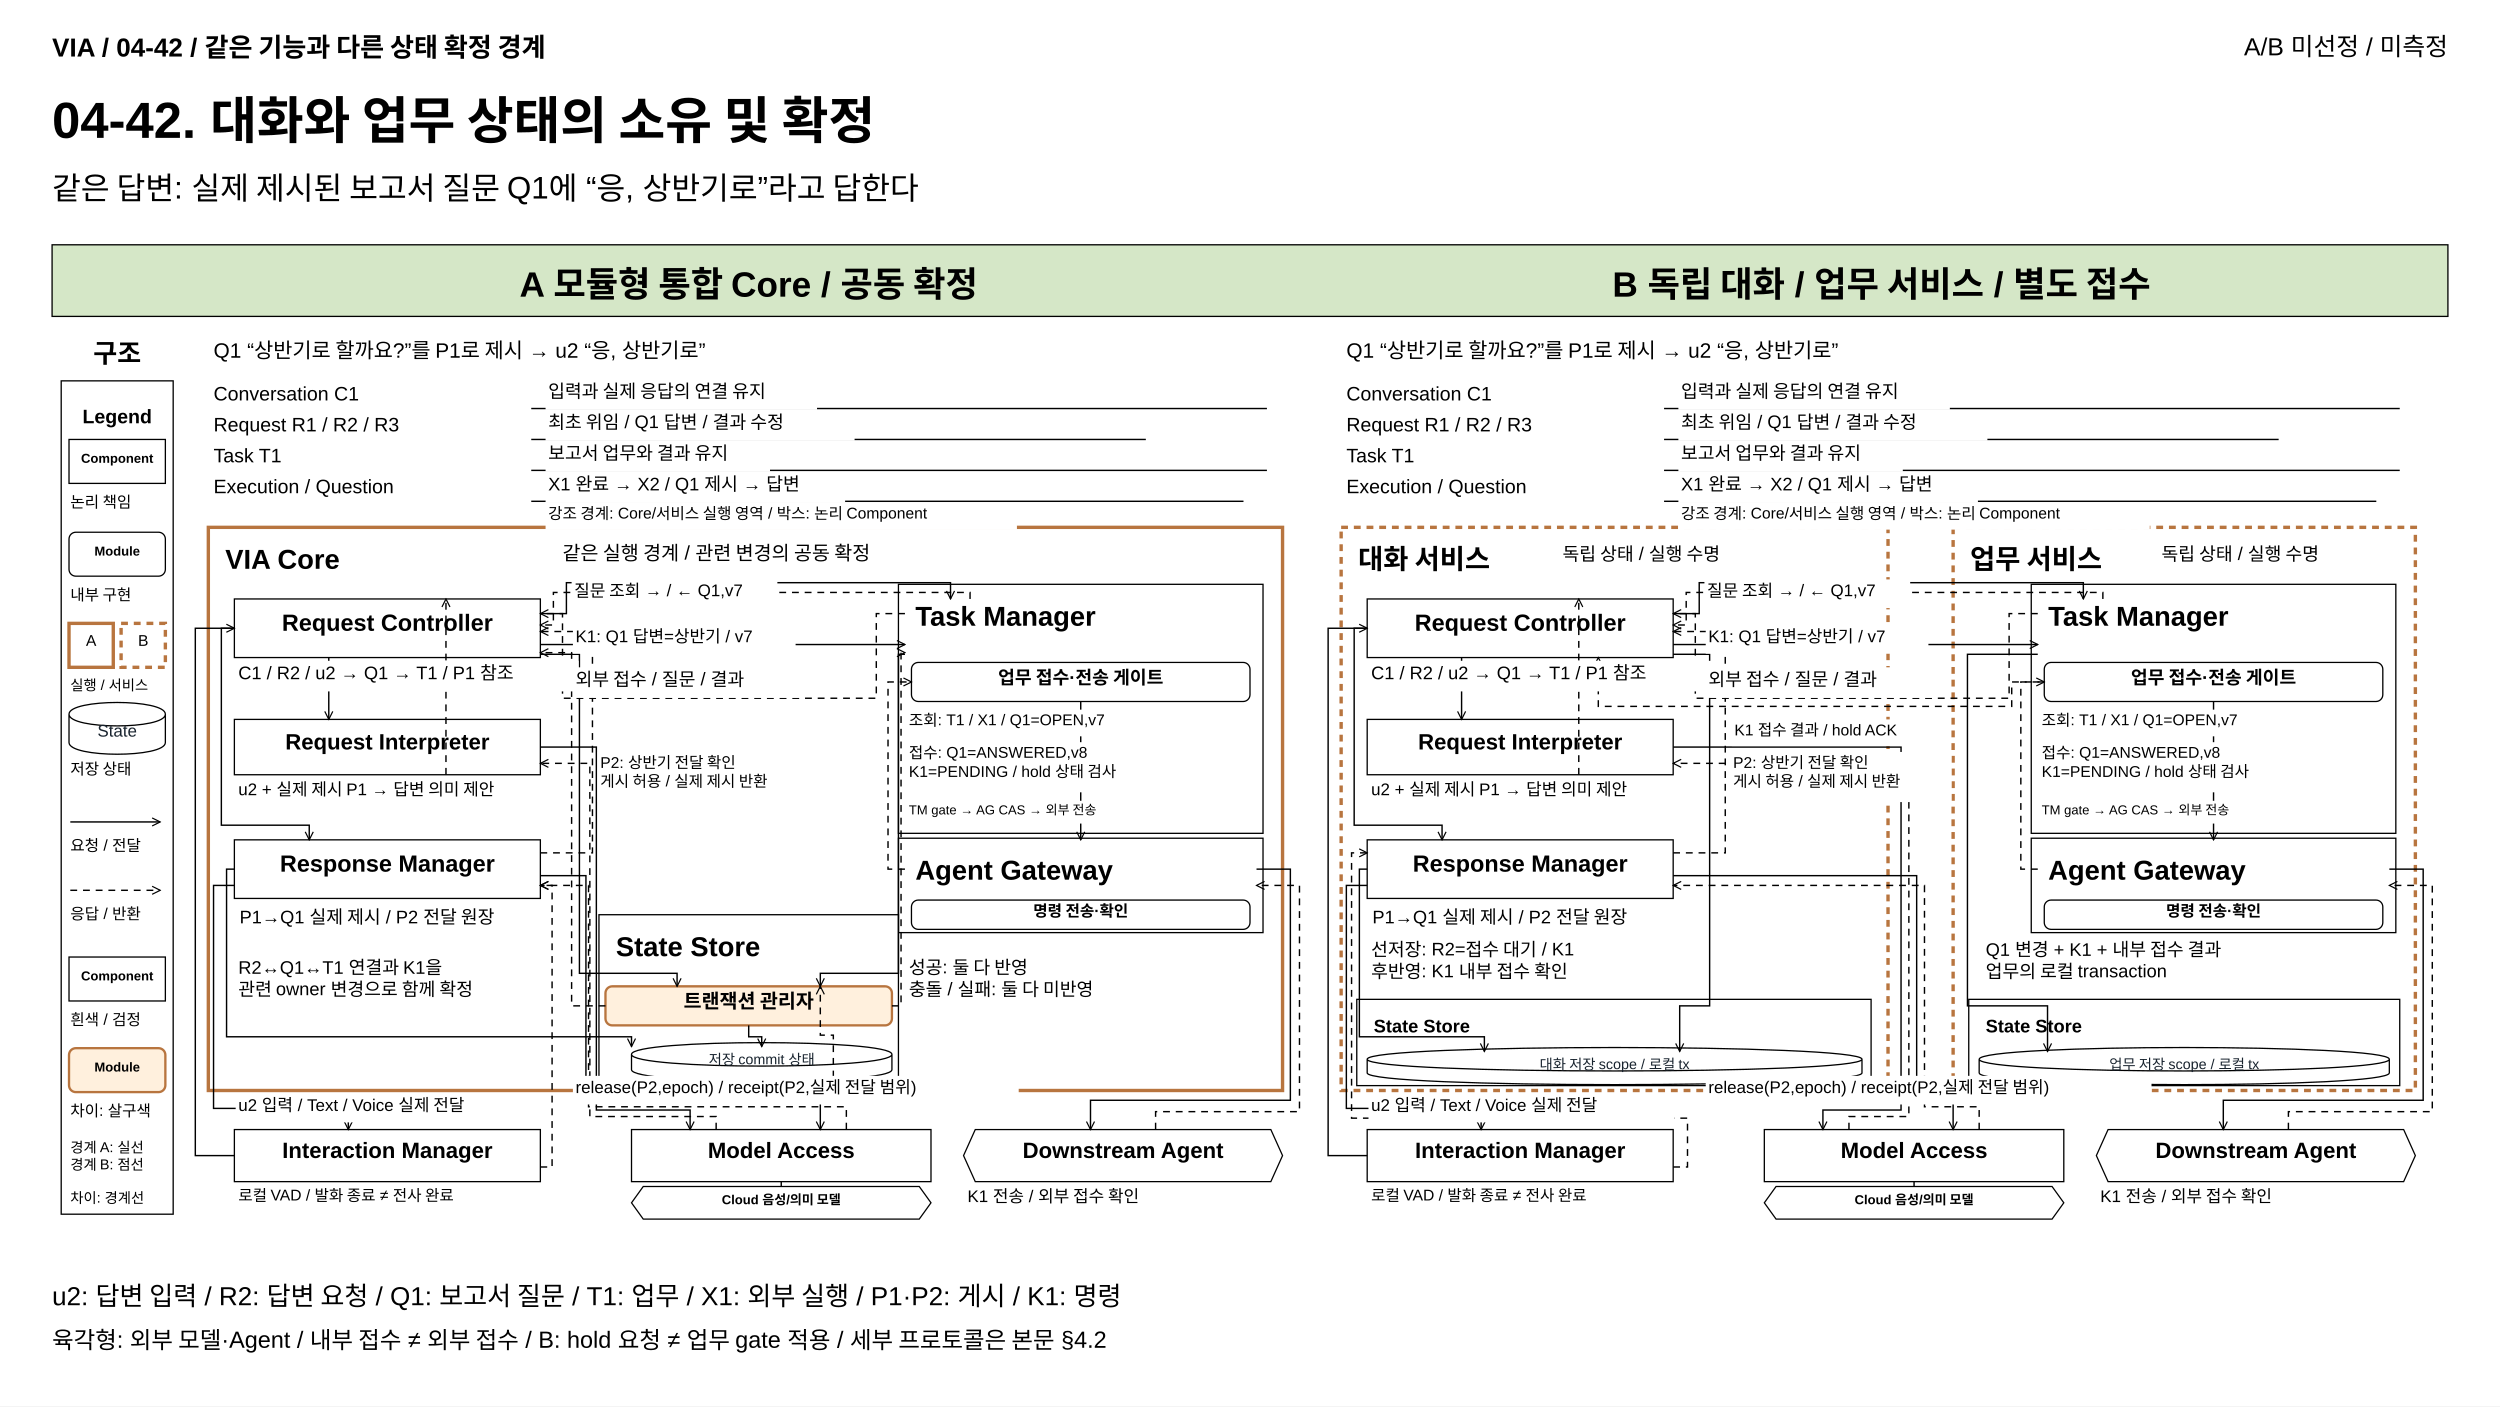
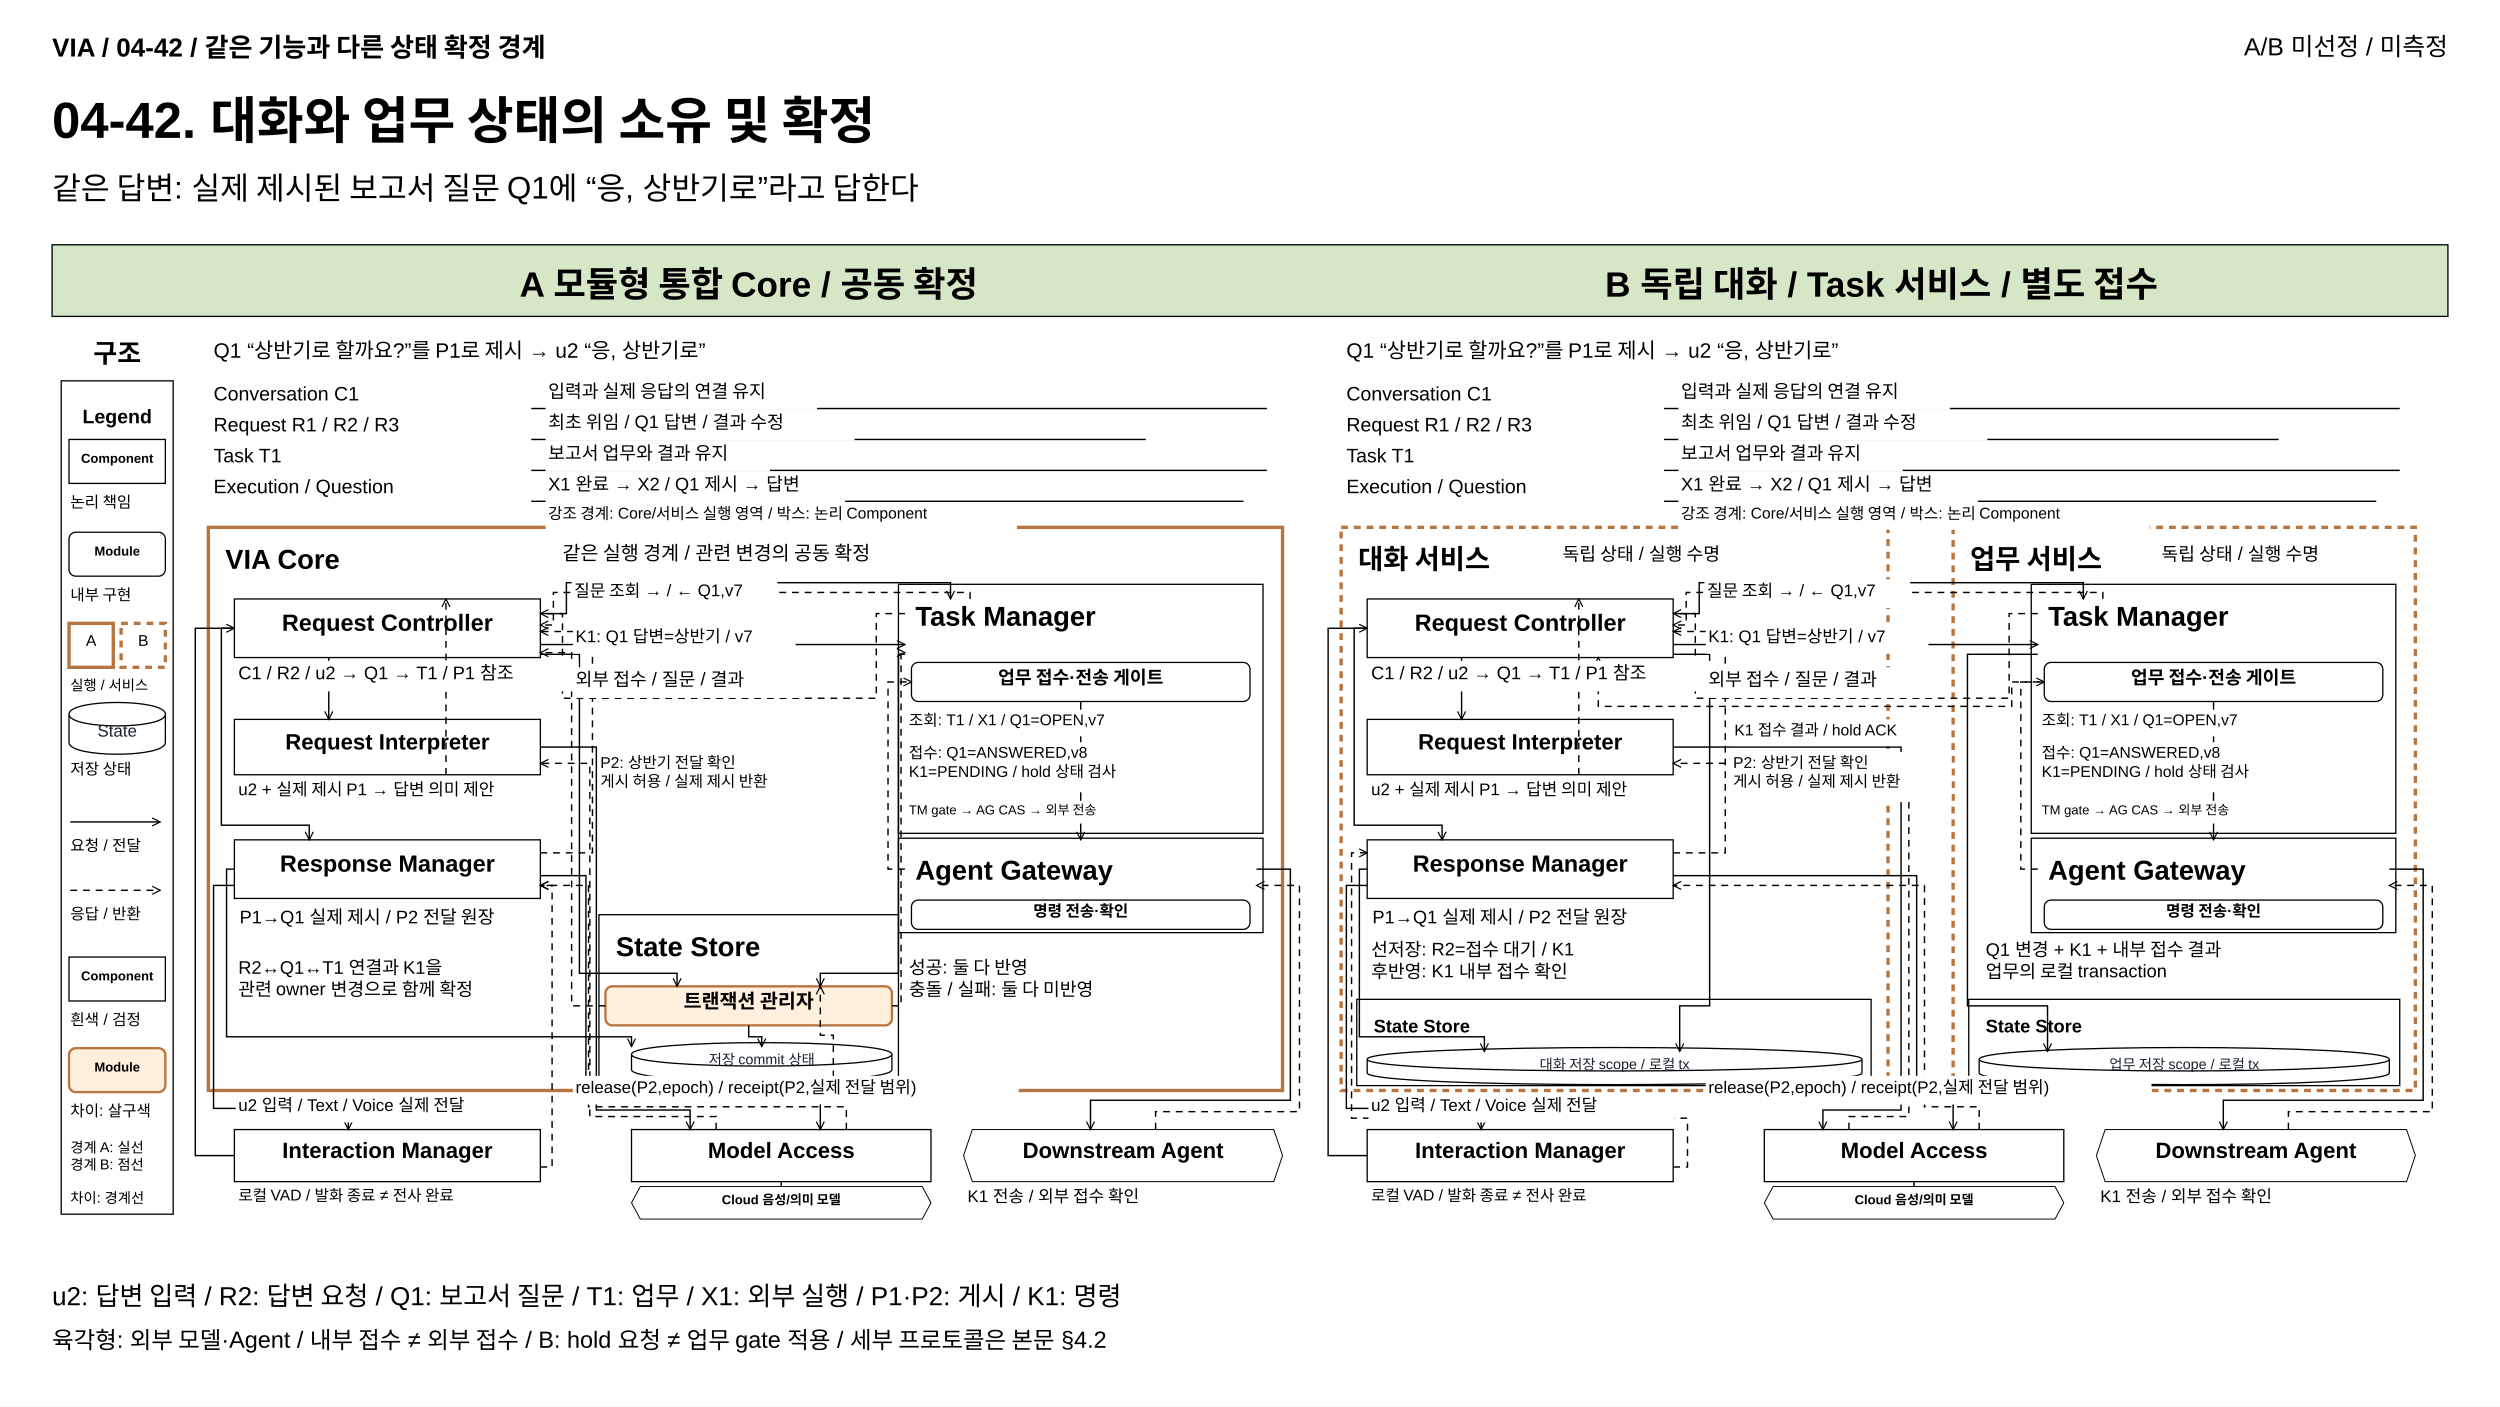
<svg xmlns="http://www.w3.org/2000/svg" width="2560" height="1440" viewBox="0 0 2560 1440" role="img" aria-labelledby="title">
  <defs>
    <marker id="a18232E" viewBox="0 0 10 10" refX="9" refY="5" markerWidth="8" markerHeight="8" orient="auto">
      <path d="M1 1L9 5L1 9" fill="none" stroke="#18232E" stroke-width="1.6" />
    </marker>
    <marker id="a2858A5" viewBox="0 0 10 10" refX="9" refY="5" markerWidth="8" markerHeight="8" orient="auto">
      <path d="M1 1L9 5L1 9" fill="none" stroke="#2858A5" stroke-width="1.6" />
    </marker>
    <marker id="aB63732" viewBox="0 0 10 10" refX="9" refY="5" markerWidth="8" markerHeight="8" orient="auto">
      <path d="M1 1L9 5L1 9" fill="none" stroke="#B63732" stroke-width="1.6" />
    </marker>
    <marker id="a087E8B" viewBox="0 0 10 10" refX="9" refY="5" markerWidth="8" markerHeight="8" orient="auto">
      <path d="M1 1L9 5L1 9" fill="none" stroke="#087E8B" stroke-width="1.6" />
    </marker>
    <marker id="a5F6B77" viewBox="0 0 10 10" refX="9" refY="5" markerWidth="8" markerHeight="8" orient="auto">
      <path d="M1 1L9 5L1 9" fill="none" stroke="#5F6B77" stroke-width="1.6" />
    </marker>
    <marker id="a7155A4" viewBox="0 0 10 10" refX="9" refY="5" markerWidth="8" markerHeight="8" orient="auto">
      <path d="M1 1L9 5L1 9" fill="none" stroke="#7155A4" stroke-width="1.6" />
    </marker>
    <marker id="a000000" viewBox="0 0 10 10" refX="9" refY="5" markerWidth="7" markerHeight="7" orient="auto">
      <path d="M1 1L9 5L1 9" fill="none" stroke="#000000" stroke-width="1.2" />
+     </marker>
+     <marker id="aB8753F" viewBox="0 0 10 10" refX="9" refY="5" markerWidth="7" markerHeight="7" orient="auto">
+       <path d="M1 1L9 5L1 9" fill="none" stroke="#B8753F" stroke-width="1.2" />
    </marker>
  </defs>
  <g font-family="Apple SD Gothic Neo, Arial, sans-serif">
    <rect id="n1" fill="white" stroke="none" stroke-width="1.7" x="0.0" y="0.0" width="2560.0" height="1440.0" />
    <text id="n2-0" data-width="2000.0" x="53.333" y="57.867" text-anchor="start" font-size="26.667" font-weight="700" fill="#000000">VIA / 04-42 / 같은 기능과 다른 상태 확정 경계</text>
    <text id="n3-0" data-width="400.0" x="2506.667" y="56.64" text-anchor="end" font-size="25.333" font-weight="400" fill="#000000">A/B 미선정 / 미측정</text>
    <text id="n4-0" data-width="2453.333333" x="53.333" y="141.173" text-anchor="start" font-size="52.0" font-weight="700" fill="#000000">04-42. 대화와 업무 상태의 소유 및 확정</text>
    <text id="n5-0" data-width="2453.333333" x="53.333" y="204.107" text-anchor="start" font-size="32.0" font-weight="400" fill="#000000">같은 답변: 실제 제시된 보고서 질문 Q1에 “응, 상반기로”라고 답한다</text>
    <rect id="n6" fill="#D5E7C7" stroke="#000000" stroke-width="1.333" x="53.333" y="250.667" width="2453.333" height="73.333" />
    <text id="n7-0" data-width="1117.333333" x="766.667" y="303.787" text-anchor="middle" font-size="36.0" font-weight="700" fill="#000000">A 모듈형 통합 Core / 공동 확정</text>
-     <text id="n8-0" data-width="1117.333333" x="1926.667" y="303.787" text-anchor="middle" font-size="36.0" font-weight="700" fill="#000000">B 독립 대화 / 업무 서비스 / 별도 접수</text>
+     <text id="n8-0" data-width="1117.333333" x="1926.667" y="303.787" text-anchor="middle" font-size="36.0" font-weight="700" fill="#000000">B 독립 대화 / Task 서비스 / 별도 접수</text>
    <text id="n9-0" data-width="130.666667" x="120.0" y="371.2" text-anchor="middle" font-size="26.667" font-weight="700" fill="#000000">구조</text>
    <rect id="n10" fill="white" stroke="#000000" stroke-width="1.333" x="62.667" y="390.0" width="114.667" height="853.333" />
    <text id="n11-0" data-width="109.333333" x="120.0" y="433.4" text-anchor="middle" font-size="20.0" font-weight="700" fill="#000000">Legend</text>
    <rect id="n12" fill="white" stroke="#000000" stroke-width="1.333" x="70.667" y="450.0" width="98.667" height="45.0" />
    <text id="n13-0" data-width="74.666667" x="120.0" y="473.933" text-anchor="middle" font-size="13.333" font-weight="700" fill="#000000">Component</text>
    <text id="n14-0" data-width="101.333333" x="72.0" y="519.72" text-anchor="start" font-size="16.0" font-weight="400" fill="#000000">논리 책임</text>
    <rect id="n15" fill="white" stroke="#000000" stroke-width="1.333" x="70.667" y="545.0" width="98.667" height="45.0" rx="7" />
    <text id="n16-0" data-width="74.666667" x="120.0" y="568.933" text-anchor="middle" font-size="13.333" font-weight="700" fill="#000000">Module</text>
    <text id="n17-0" data-width="101.333333" x="72.0" y="614.72" text-anchor="start" font-size="16.0" font-weight="400" fill="#000000">내부 구현</text>
    <path id="n18" fill="white" stroke="#000000" stroke-width="1.333" d="M70.667 731.333C70.667 715.333 169.333 715.333 169.333 731.333V760.333C169.333 776.333 70.667 776.333 70.667 760.333Z M70.667 731.333C70.667 747.333 169.333 747.333 169.333 731.333" />
    <text id="n19-0" data-width="74.666667" x="120.0" y="754.28" text-anchor="middle" font-size="17.333" font-weight="400" fill="#18232E">State</text>
    <text id="n20-0" data-width="101.333333" x="72.0" y="793.053" text-anchor="start" font-size="16.0" font-weight="400" fill="#000000">저장 상태</text>
    <rect id="n21" fill="white" stroke="#000000" stroke-width="1.333" x="70.667" y="980.0" width="98.667" height="45.0" />
    <text id="n22-0" data-width="74.666667" x="120.0" y="1003.933" text-anchor="middle" font-size="13.333" font-weight="700" fill="#000000">Component</text>
    <text id="n23-0" data-width="101.333333" x="72.0" y="1049.72" text-anchor="start" font-size="16.0" font-weight="400" fill="#000000">흰색 / 검정</text>
    <rect id="n24" fill="#FFF0DD" stroke="#B8753F" stroke-width="2.4" x="70.667" y="1073.333" width="98.667" height="45.0" rx="7" />
    <text id="n25-0" data-width="74.666667" x="120.0" y="1097.267" text-anchor="middle" font-size="13.333" font-weight="700" fill="#000000">Module</text>
    <text id="n26-0" data-width="101.333333" x="72.0" y="1143.053" text-anchor="start" font-size="16.0" font-weight="400" fill="#000000">차이: 살구색</text>
    <rect id="n27" fill="white" stroke="#B8753F" stroke-width="3.467" x="70.667" y="638.333" width="45.333" height="45.0" />
    <text id="n28-0" data-width="40.0" x="93.333" y="661.387" text-anchor="middle" font-size="16.0" font-weight="400" fill="#000000">A</text>
    <rect id="n29" fill="white" stroke="#B8753F" stroke-width="3.467" x="124.0" y="638.333" width="45.333" height="45.0" stroke-dasharray="7 6" />
    <text id="n30-0" data-width="40.0" x="146.667" y="661.387" text-anchor="middle" font-size="16.0" font-weight="400" fill="#000000">B</text>
    <text id="n31-0" data-width="101.333333" x="72.0" y="706.827" text-anchor="start" font-size="14.667" font-weight="400" fill="#000000">실행 / 서비스</text>
    <polyline id="n32" points="72.0,841.667 164.0,841.667" fill="none" stroke="#000000" stroke-width="1.467" marker-end="url(#a000000)" />
    <text id="n33-0" data-width="101.333333" x="72.0" y="871.387" text-anchor="start" font-size="16.0" font-weight="400" fill="#000000">요청 / 전달</text>
    <polyline id="n34" points="72.0,911.667 164.0,911.667" fill="none" stroke="#000000" stroke-width="1.467" stroke-dasharray="7 6" marker-end="url(#a000000)" />
    <text id="n35-0" data-width="101.333333" x="72.0" y="941.387" text-anchor="start" font-size="16.0" font-weight="400" fill="#000000">응답 / 반환</text>
    <text id="n36-0" data-width="101.333333" x="72.0" y="1180.16" text-anchor="start" font-size="14.667" font-weight="400" fill="#000000">경계 A: 실선</text>
    <text id="n36-1" data-width="101.333333" x="72.0" y="1197.76" text-anchor="start" font-size="14.667" font-weight="400" fill="#000000">경계 B: 점선</text>
    <text id="n37-0" data-width="101.333333" x="72.0" y="1231.827" text-anchor="start" font-size="14.667" font-weight="400" fill="#000000">차이: 경계선</text>
    <polyline id="n42" points="544.0,418.333 1297.333,418.333" fill="none" stroke="#000000" stroke-width="1.467" />
    <polyline id="n47" points="544.0,450.0 1173.333,450.0" fill="none" stroke="#000000" stroke-width="1.467" />
    <polyline id="n52" points="544.0,481.667 1297.333,481.667" fill="none" stroke="#000000" stroke-width="1.467" />
    <polyline id="n57" points="544.0,513.333 1273.333,513.333" fill="none" stroke="#000000" stroke-width="1.467" />
    <rect id="n62" fill="white" stroke="#B8753F" stroke-width="3.467" x="213.333" y="540.0" width="1100.0" height="576.667" />
    <text id="n63-0" data-width="1065.333333" x="230.667" y="582.427" text-anchor="start" font-size="28.0" font-weight="700" fill="#000000">VIA Core</text>
    <rect id="n66" fill="white" stroke="#000000" stroke-width="1.333" x="240.0" y="613.333" width="313.333" height="60.0" />
    <text id="n67-0" data-width="289.333333" x="396.667" y="645.913" text-anchor="middle" font-size="24.0" font-weight="700" fill="#000000">Request Controller</text>
    <rect id="n68" fill="white" stroke="#000000" stroke-width="1.333" x="920.0" y="598.333" width="373.333" height="255.0" />
    <text id="n69-0" data-width="338.666667" x="937.333" y="640.76" text-anchor="start" font-size="28.0" font-weight="700" fill="#000000">Task Manager</text>
    <rect id="n70" fill="white" stroke="#000000" stroke-width="1.333" x="933.333" y="678.333" width="346.667" height="40.0" rx="7" />
    <text id="n71-0" data-width="322.666667" x="1106.667" y="700.34" text-anchor="middle" font-size="18.667" font-weight="700" fill="#000000">업무 접수·전송 게이트</text>
    <rect id="n72" fill="white" stroke="#000000" stroke-width="1.333" x="240.0" y="736.667" width="313.333" height="56.667" />
    <text id="n73-0" data-width="289.333333" x="396.667" y="767.437" text-anchor="middle" font-size="22.667" font-weight="700" fill="#000000">Request Interpreter</text>
    <rect id="n74" fill="white" stroke="#000000" stroke-width="1.333" x="240.0" y="860.0" width="313.333" height="60.0" />
    <text id="n75-0" data-width="289.333333" x="396.667" y="892.58" text-anchor="middle" font-size="24.0" font-weight="700" fill="#000000">Response Manager</text>
    <rect id="n76" fill="white" stroke="#000000" stroke-width="1.333" x="920.0" y="858.333" width="373.333" height="96.667" />
    <text id="n77-0" data-width="338.666667" x="937.333" y="900.76" text-anchor="start" font-size="28.0" font-weight="700" fill="#000000">Agent Gateway</text>
    <rect id="n78" fill="white" stroke="#000000" stroke-width="1.333" x="933.333" y="921.667" width="346.667" height="30.0" rx="7" />
    <text id="n79-0" data-width="322.666667" x="1106.667" y="938.387" text-anchor="middle" font-size="16.0" font-weight="700" fill="#000000">명령 전송·확인</text>
    <polyline id="n84" points="553.333,628.333 580.0,628.333 580.0,596.667 973.333,596.667 973.333,613.333" fill="none" stroke="#000000" stroke-width="1.467" marker-end="url(#a000000)" />
    <polyline id="n85" points="993.333,613.333 993.333,606.667 566.667,606.667 566.667,640.0 553.333,640.0" fill="none" stroke="#000000" stroke-width="1.467" stroke-dasharray="7 6" marker-end="url(#a000000)" />
    <polyline id="n88" points="553.333,660.0 926.667,660.0" fill="none" stroke="#000000" stroke-width="1.467" marker-end="url(#a000000)" />
    <polyline id="n91" points="926.667,628.333 897.333,628.333 897.333,715.0 576.0,715.0 576.0,628.333 553.333,628.333" fill="none" stroke="#000000" stroke-width="1.467" stroke-dasharray="7 6" marker-end="url(#a000000)" />
    <polyline id="n94" points="336.667,673.333 336.667,736.667" fill="none" stroke="#000000" stroke-width="1.467" marker-end="url(#a000000)" />
    <polyline id="n95" points="456.667,793.333 456.667,613.333" fill="none" stroke="#000000" stroke-width="1.467" stroke-dasharray="7 6" marker-end="url(#a000000)" />
    <polyline id="n98" points="240.0,643.333 226.667,643.333 226.667,845.0 316.667,845.0 316.667,860.0" fill="none" stroke="#000000" stroke-width="1.467" marker-end="url(#a000000)" />
    <polyline id="n99" points="553.333,873.333 606.667,873.333 606.667,646.667 553.333,646.667" fill="none" stroke="#000000" stroke-width="1.467" stroke-dasharray="7 6" marker-end="url(#a000000)" />
    <polyline id="n104" points="1106.667,718.333 1106.667,860.0" fill="none" stroke="#000000" stroke-width="1.467" marker-end="url(#a000000)" />
    <polyline id="n105" points="926.667,890.0 909.333,890.0 909.333,698.333 933.333,698.333" fill="none" stroke="#000000" stroke-width="1.467" stroke-dasharray="7 6" marker-end="url(#a000000)" />
    <rect id="n110" fill="white" stroke="#000000" stroke-width="1.333" x="613.333" y="936.667" width="306.667" height="171.667" />
    <text id="n111-0" data-width="272.0" x="630.667" y="979.093" text-anchor="start" font-size="28.0" font-weight="700" fill="#000000">State Store</text>
    <rect id="n112" fill="#FFF0DD" stroke="#B8753F" stroke-width="2.4" x="620.0" y="1010.0" width="293.333" height="40.0" rx="7" />
    <text id="n113-0" data-width="269.333333" x="766.667" y="1032.15" text-anchor="middle" font-size="20.0" font-weight="700" fill="#000000">트랜잭션 관리자</text>
    <path id="n114" fill="white" stroke="#000000" stroke-width="1.333" d="M646.667 1079.667C646.667 1063.667 913.333 1063.667 913.333 1079.667V1095.333C913.333 1111.333 646.667 1111.333 646.667 1095.333Z M646.667 1079.667C646.667 1095.667 913.333 1095.667 913.333 1079.667" />
    <text id="n115-0" data-width="242.666667" x="780.0" y="1090.16" text-anchor="middle" font-size="14.667" font-weight="400" fill="#18232E">저장 commit 상태</text>
    <polyline id="n116" points="553.333,670.0 593.333,670.0 593.333,996.667 693.333,996.667 693.333,1010.0" fill="none" stroke="#000000" stroke-width="1.467" marker-end="url(#a000000)" />
    <polyline id="n117" points="926.667,670.0 920.0,670.0 920.0,996.667 840.0,996.667 840.0,1010.0" fill="none" stroke="#000000" stroke-width="1.467" marker-end="url(#a000000)" />
    <polyline id="n118" points="766.667,1050.0 766.667,1061.667 780.0,1061.667 780.0,1071.667" fill="none" stroke="#000000" stroke-width="1.467" marker-end="url(#a000000)" />
    <polyline id="n119" points="853.333,1103.333 853.333,1060.0 840.0,1060.0 840.0,1010.0" fill="none" stroke="#000000" stroke-width="1.467" stroke-dasharray="7 6" marker-end="url(#a000000)" />
    <polyline id="n124" points="620.0,1030.0 585.333,1030.0 585.333,668.333 553.333,668.333" fill="none" stroke="#000000" stroke-width="1.467" stroke-dasharray="7 6" marker-end="url(#a000000)" />
    <polyline id="n125" points="913.333,1030.0 922.667,1030.0 922.667,668.333 926.667,668.333" fill="none" stroke="#000000" stroke-width="1.467" stroke-dasharray="7 6" marker-end="url(#a000000)" />
    <polyline id="n126" points="240.0,890.0 232.0,890.0 232.0,1061.667 646.667,1061.667 646.667,1071.667" fill="none" stroke="#000000" stroke-width="1.467" marker-end="url(#a000000)" />
    <rect id="n127" fill="white" stroke="#000000" stroke-width="1.333" x="240.0" y="1156.667" width="313.333" height="53.333" />
    <text id="n128-0" data-width="289.333333" x="396.667" y="1185.77" text-anchor="middle" font-size="22.667" font-weight="700" fill="#000000">Interaction Manager</text>
    <rect id="n129" fill="white" stroke="#000000" stroke-width="1.333" x="646.667" y="1156.667" width="306.667" height="53.333" />
    <text id="n130-0" data-width="282.666667" x="800.0" y="1185.77" text-anchor="middle" font-size="22.667" font-weight="700" fill="#000000">Model Access</text>
-     <polygon id="n131" points="998.667,1156.667 1301.333,1156.667 1313.333,1183.333 1301.333,1210 998.667,1210 986.667,1183.333" fill="white" stroke="#000000" stroke-width="1.3" />
+     <polygon id="n131" points="995.667,1156.667 1304.333,1156.667 1313.333,1183.333 1304.333,1210 995.667,1210 986.667,1183.333" fill="white" stroke="#000000" stroke-width="1" />
    <text id="n132-0" data-width="302.666667" x="1150.0" y="1185.77" text-anchor="middle" font-size="22.667" font-weight="700" fill="#000000">Downstream Agent</text>
    <polyline id="n133" points="240.0,1183.333 200.0,1183.333 200.0,643.333 240.0,643.333" fill="none" stroke="#000000" stroke-width="1.467" marker-end="url(#a000000)" />
    <polyline id="n134" points="240.0,906.667 218.667,906.667 218.667,1135.0 356.667,1135.0 356.667,1156.667" fill="none" stroke="#000000" stroke-width="1.467" marker-end="url(#a000000)" />
    <polyline id="n135" points="553.333,1195.0 565.333,1195.0 565.333,906.667 553.333,906.667" fill="none" stroke="#000000" stroke-width="1.467" stroke-dasharray="7 6" marker-end="url(#a000000)" />
    <polyline id="n138" points="553.333,765.0 610.667,765.0 610.667,1136.667 706.667,1136.667 706.667,1156.667" fill="none" stroke="#000000" stroke-width="1.467" marker-end="url(#a000000)" />
    <polyline id="n139" points="733.333,1156.667 733.333,1143.333 604.0,1143.333 604.0,781.667 553.333,781.667" fill="none" stroke="#000000" stroke-width="1.467" stroke-dasharray="7 6" marker-end="url(#a000000)" />
    <polyline id="n140" points="553.333,896.667 600.0,896.667 600.0,1126.667 840.0,1126.667 840.0,1156.667" fill="none" stroke="#000000" stroke-width="1.467" marker-end="url(#a000000)" />
    <polyline id="n141" points="866.667,1156.667 866.667,1133.333 602.667,1133.333 602.667,906.667 553.333,906.667" fill="none" stroke="#000000" stroke-width="1.467" stroke-dasharray="7 6" marker-end="url(#a000000)" />
    <polyline id="n142" points="1286.667,890.0 1321.333,890.0 1321.333,1126.667 1116.667,1126.667 1116.667,1156.667" fill="none" stroke="#000000" stroke-width="1.467" marker-end="url(#a000000)" />
    <polyline id="n143" points="1183.333,1156.667 1183.333,1138.333 1330.667,1138.333 1330.667,906.667 1286.667,906.667" fill="none" stroke="#000000" stroke-width="1.467" stroke-dasharray="7 6" marker-end="url(#a000000)" />
-     <polygon id="n146" points="658.667,1215.0 941.333,1215.0 953.333,1231.667 941.333,1248.333 658.667,1248.333 646.667,1231.667" fill="white" stroke="#000000" stroke-width="1.3" />
+     <polygon id="n146" points="655.667,1215.0 944.333,1215.0 953.333,1231.667 944.333,1248.333 655.667,1248.333 646.667,1231.667" fill="white" stroke="#000000" stroke-width="1" />
    <text id="n147-0" data-width="282.666667" x="800.0" y="1233.1" text-anchor="middle" font-size="13.333" font-weight="700" fill="#000000">Cloud 음성/의미 모델</text>
    <polyline id="n148" points="800.0,1210.0 800.0,1215.0" fill="none" stroke="#000000" stroke-width="1.467" />
    <rect id="n38" fill="white" stroke="none" stroke-width="1.7" x="216.0" y="345.0" width="611.84" height="35.333" />
    <text id="n39-0" data-width="1093.333333" x="218.667" y="366.293" text-anchor="start" font-size="21.333" font-weight="400" fill="#000000">Q1 “상반기로 할까요?”를 P1로 제시 → u2 “응, 상반기로”</text>
    <rect id="n40" fill="white" stroke="none" stroke-width="1.7" x="216.0" y="390.0" width="184.667" height="33.333" />
    <text id="n41-0" data-width="306.666667" x="218.667" y="410.067" text-anchor="start" font-size="20.0" font-weight="400" fill="#000000">Conversation C1</text>
    <rect id="n43" fill="white" stroke="none" stroke-width="1.7" x="558.667" y="388.333" width="277.973" height="31.333" />
    <text id="n44-0" data-width="740.0" x="561.333" y="407.173" text-anchor="start" font-size="18.667" font-weight="400" fill="#000000">입력과 실제 응답의 연결 유지</text>
    <rect id="n45" fill="white" stroke="none" stroke-width="1.7" x="216.0" y="421.667" width="242.667" height="33.333" />
    <text id="n46-0" data-width="306.666667" x="218.667" y="441.733" text-anchor="start" font-size="20.0" font-weight="400" fill="#000000">Request R1 / R2 / R3</text>
    <rect id="n48" fill="white" stroke="none" stroke-width="1.7" x="558.667" y="420.0" width="316.427" height="31.333" />
    <text id="n49-0" data-width="740.0" x="561.333" y="438.84" text-anchor="start" font-size="18.667" font-weight="400" fill="#000000">최초 위임 / Q1 답변 / 결과 수정</text>
    <rect id="n50" fill="white" stroke="none" stroke-width="1.7" x="216.0" y="453.333" width="91.867" height="33.333" />
    <text id="n51-0" data-width="306.666667" x="218.667" y="473.4" text-anchor="start" font-size="20.0" font-weight="400" fill="#000000">Task T1</text>
    <rect id="n53" fill="white" stroke="none" stroke-width="1.7" x="558.667" y="451.667" width="229.813" height="31.333" />
    <text id="n54-0" data-width="740.0" x="561.333" y="470.507" text-anchor="start" font-size="18.667" font-weight="400" fill="#000000">보고서 업무와 결과 유지</text>
    <rect id="n55" fill="white" stroke="none" stroke-width="1.7" x="216.0" y="485.0" width="242.667" height="33.333" />
    <text id="n56-0" data-width="306.666667" x="218.667" y="505.067" text-anchor="start" font-size="20.0" font-weight="400" fill="#000000">Execution / Question</text>
    <rect id="n58" fill="white" stroke="none" stroke-width="1.7" x="558.667" y="483.333" width="306.72" height="31.333" />
    <text id="n59-0" data-width="740.0" x="561.333" y="502.173" text-anchor="start" font-size="18.667" font-weight="400" fill="#000000">X1 완료 → X2 / Q1 제시 → 답변</text>
    <rect id="n60" fill="white" stroke="none" stroke-width="1.7" x="558.667" y="515.0" width="482.667" height="27.333" />
    <text id="n61-0" data-width="740.0" x="561.333" y="531.387" text-anchor="start" font-size="16.0" font-weight="400" fill="#000000">강조 경계: Core/서비스 실행 영역 / 박스: 논리 Component</text>
    <rect id="n64" fill="white" stroke="none" stroke-width="1.7" x="573.333" y="553.333" width="403.467" height="33.333" />
    <text id="n65-0" data-width="720.0" x="576.0" y="573.4" text-anchor="start" font-size="20.0" font-weight="400" fill="#000000">같은 실행 경계 / 관련 변경의 공동 확정</text>
    <rect id="n80" fill="white" stroke="none" stroke-width="1.7" x="241.333" y="676.667" width="351.147" height="31.333" />
    <text id="n81-0" data-width="400.0" x="244.0" y="695.507" text-anchor="start" font-size="18.667" font-weight="400" fill="#000000">C1 / R2 / u2 → Q1 → T1 / P1 참조</text>
    <rect id="n82" fill="white" stroke="none" stroke-width="1.7" x="928.0" y="726.667" width="246.827" height="27.333" />
    <text id="n83-0" data-width="353.333333" x="930.667" y="743.053" text-anchor="start" font-size="16.0" font-weight="400" fill="#000000">조회: T1 / X1 / Q1=OPEN,v7</text>
    <rect id="n86" fill="white" stroke="none" stroke-width="1.7" x="585.333" y="593.333" width="210.693" height="29.333" />
    <text id="n87-0" data-width="317.333333" x="588.0" y="610.947" text-anchor="start" font-size="17.333" font-weight="400" fill="#000000">질문 조회 → / ← Q1,v7</text>
    <rect id="n89" fill="white" stroke="none" stroke-width="1.7" x="586.667" y="640.0" width="228.027" height="29.333" />
    <text id="n90-0" data-width="320.0" x="589.333" y="657.613" text-anchor="start" font-size="17.333" font-weight="400" fill="#000000">K1: Q1 답변=상반기 / v7</text>
    <rect id="n92" fill="white" stroke="none" stroke-width="1.7" x="586.667" y="683.333" width="235.787" height="31.333" />
    <text id="n93-0" data-width="320.0" x="589.333" y="702.173" text-anchor="start" font-size="18.667" font-weight="400" fill="#000000">외부 접수 / 질문 / 결과</text>
    <rect id="n96" fill="white" stroke="none" stroke-width="1.7" x="241.333" y="796.667" width="324.747" height="29.333" />
    <text id="n97-0" data-width="360.0" x="244.0" y="814.28" text-anchor="start" font-size="17.333" font-weight="400" fill="#000000">u2 + 실제 제시 P1 → 답변 의미 제안</text>
    <rect id="n100" fill="white" stroke="none" stroke-width="1.7" x="612.0" y="770.0" width="226.347" height="51.333" />
    <text id="n101-0" data-width="290.666667" x="614.667" y="786.387" text-anchor="start" font-size="16.0" font-weight="400" fill="#000000">P2: 상반기 전달 확인</text>
    <text id="n101-1" data-width="290.666667" x="614.667" y="805.587" text-anchor="start" font-size="16.0" font-weight="400" fill="#000000">게시 허용 / 실제 제시 반환</text>
    <rect id="n102" fill="white" stroke="none" stroke-width="1.7" x="242.667" y="926.667" width="311.573" height="31.333" />
    <text id="n103-0" data-width="386.666667" x="245.333" y="945.507" text-anchor="start" font-size="18.667" font-weight="400" fill="#000000">P1→Q1 실제 제시 / P2 전달 원장</text>
    <rect id="n106" fill="white" stroke="none" stroke-width="1.7" x="928.0" y="760.0" width="250.987" height="51.333" />
    <text id="n107-0" data-width="353.333333" x="930.667" y="776.387" text-anchor="start" font-size="16.0" font-weight="400" fill="#000000">접수: Q1=ANSWERED,v8</text>
    <text id="n107-1" data-width="353.333333" x="930.667" y="795.587" text-anchor="start" font-size="16.0" font-weight="400" fill="#000000">K1=PENDING / hold 상태 검사</text>
    <rect id="n108" fill="white" stroke="none" stroke-width="1.7" x="928.0" y="820.0" width="218.667" height="23.333" />
    <text id="n109-0" data-width="353.333333" x="930.667" y="833.933" text-anchor="start" font-size="13.333" font-weight="400" fill="#000000">TM gate → AG CAS → 외부 전송</text>
    <rect id="n120" fill="white" stroke="none" stroke-width="1.7" x="241.333" y="978.333" width="294.773" height="59.333" />
    <text id="n121-0" data-width="366.666667" x="244.0" y="997.173" text-anchor="start" font-size="18.667" font-weight="400" fill="#000000">R2↔Q1↔T1 연결과 K1을</text>
    <text id="n121-1" data-width="366.666667" x="244.0" y="1019.573" text-anchor="start" font-size="18.667" font-weight="400" fill="#000000">관련 owner 변경으로 함께 확정</text>
    <rect id="n122" fill="white" stroke="none" stroke-width="1.7" x="928.0" y="978.333" width="254.453" height="59.333" />
    <text id="n123-0" data-width="353.333333" x="930.667" y="997.173" text-anchor="start" font-size="18.667" font-weight="400" fill="#000000">성공: 둘 다 반영</text>
    <text id="n123-1" data-width="353.333333" x="930.667" y="1019.573" text-anchor="start" font-size="18.667" font-weight="400" fill="#000000">충돌 / 실패: 둘 다 미반영</text>
    <rect id="n136" fill="white" stroke="none" stroke-width="1.7" x="586.667" y="1101.667" width="456.48" height="29.333" />
    <text id="n137-0" data-width="712.0" x="589.333" y="1119.28" text-anchor="start" font-size="17.333" font-weight="400" fill="#000000">release(P2,epoch) / receipt(P2,실제 전달 범위)</text>
    <rect id="n144" fill="white" stroke="none" stroke-width="1.7" x="241.333" y="1120.0" width="313.333" height="29.333" />
    <text id="n145-0" data-width="308.0" x="244.0" y="1137.613" text-anchor="start" font-size="17.333" font-weight="400" fill="#000000">u2 입력 / Text / Voice 실제 전달</text>
    <rect id="n149" fill="white" stroke="none" stroke-width="1.7" x="988.0" y="1213.333" width="229.76" height="29.333" />
    <text id="n150-0" data-width="326.666667" x="990.667" y="1230.947" text-anchor="start" font-size="17.333" font-weight="400" fill="#000000">K1 전송 / 외부 접수 확인</text>
    <rect id="n151" fill="white" stroke="none" stroke-width="1.7" x="241.333" y="1213.333" width="282.027" height="27.333" />
    <text id="n152-0" data-width="313.333333" x="244.0" y="1229.72" text-anchor="start" font-size="16.0" font-weight="400" fill="#000000">로컬 VAD / 발화 종료 ≠ 전사 완료</text>
    <polyline id="n157" points="1704.0,418.333 2457.333,418.333" fill="none" stroke="#000000" stroke-width="1.467" />
    <polyline id="n162" points="1704.0,450.0 2333.333,450.0" fill="none" stroke="#000000" stroke-width="1.467" />
    <polyline id="n167" points="1704.0,481.667 2457.333,481.667" fill="none" stroke="#000000" stroke-width="1.467" />
    <polyline id="n172" points="1704.0,513.333 2433.333,513.333" fill="none" stroke="#000000" stroke-width="1.467" />
    <rect id="n177" fill="white" stroke="#B8753F" stroke-width="3.467" x="1373.333" y="540.0" width="560.0" height="576.667" stroke-dasharray="7 6" />
    <text id="n178-0" data-width="525.333333" x="1390.667" y="582.427" text-anchor="start" font-size="28.0" font-weight="700" fill="#000000">대화 서비스</text>
    <rect id="n179" fill="white" stroke="#B8753F" stroke-width="3.467" x="2000.0" y="540.0" width="473.333" height="576.667" stroke-dasharray="7 6" />
    <text id="n180-0" data-width="438.666667" x="2017.333" y="582.427" text-anchor="start" font-size="28.0" font-weight="700" fill="#000000">업무 서비스</text>
    <rect id="n185" fill="white" stroke="#000000" stroke-width="1.333" x="1400.0" y="613.333" width="313.333" height="60.0" />
    <text id="n186-0" data-width="289.333333" x="1556.667" y="645.913" text-anchor="middle" font-size="24.0" font-weight="700" fill="#000000">Request Controller</text>
    <rect id="n187" fill="white" stroke="#000000" stroke-width="1.333" x="2080.0" y="598.333" width="373.333" height="255.0" />
    <text id="n188-0" data-width="338.666667" x="2097.333" y="640.76" text-anchor="start" font-size="28.0" font-weight="700" fill="#000000">Task Manager</text>
    <rect id="n189" fill="white" stroke="#000000" stroke-width="1.333" x="2093.333" y="678.333" width="346.667" height="40.0" rx="7" />
    <text id="n190-0" data-width="322.666667" x="2266.667" y="700.34" text-anchor="middle" font-size="18.667" font-weight="700" fill="#000000">업무 접수·전송 게이트</text>
    <rect id="n191" fill="white" stroke="#000000" stroke-width="1.333" x="1400.0" y="736.667" width="313.333" height="56.667" />
    <text id="n192-0" data-width="289.333333" x="1556.667" y="767.437" text-anchor="middle" font-size="22.667" font-weight="700" fill="#000000">Request Interpreter</text>
    <rect id="n193" fill="white" stroke="#000000" stroke-width="1.333" x="1400.0" y="860.0" width="313.333" height="60.0" />
    <text id="n194-0" data-width="289.333333" x="1556.667" y="892.58" text-anchor="middle" font-size="24.0" font-weight="700" fill="#000000">Response Manager</text>
    <rect id="n195" fill="white" stroke="#000000" stroke-width="1.333" x="2080.0" y="858.333" width="373.333" height="96.667" />
    <text id="n196-0" data-width="338.666667" x="2097.333" y="900.76" text-anchor="start" font-size="28.0" font-weight="700" fill="#000000">Agent Gateway</text>
    <rect id="n197" fill="white" stroke="#000000" stroke-width="1.333" x="2093.333" y="921.667" width="346.667" height="30.0" rx="7" />
    <text id="n198-0" data-width="322.666667" x="2266.667" y="938.387" text-anchor="middle" font-size="16.0" font-weight="700" fill="#000000">명령 전송·확인</text>
    <polyline id="n203" points="1713.333,628.333 1740.0,628.333 1740.0,596.667 2133.333,596.667 2133.333,613.333" fill="none" stroke="#000000" stroke-width="1.467" marker-end="url(#a000000)" />
    <polyline id="n204" points="2153.333,613.333 2153.333,606.667 1726.667,606.667 1726.667,640.0 1713.333,640.0" fill="none" stroke="#000000" stroke-width="1.467" stroke-dasharray="7 6" marker-end="url(#a000000)" />
    <polyline id="n207" points="1713.333,660.0 2086.667,660.0" fill="none" stroke="#000000" stroke-width="1.467" marker-end="url(#a000000)" />
    <polyline id="n210" points="2086.667,628.333 2057.333,628.333 2057.333,715.0 1736.0,715.0 1736.0,628.333 1713.333,628.333" fill="none" stroke="#000000" stroke-width="1.467" stroke-dasharray="7 6" marker-end="url(#a000000)" />
    <polyline id="n213" points="1496.667,673.333 1496.667,736.667" fill="none" stroke="#000000" stroke-width="1.467" marker-end="url(#a000000)" />
    <polyline id="n214" points="1616.667,793.333 1616.667,613.333" fill="none" stroke="#000000" stroke-width="1.467" stroke-dasharray="7 6" marker-end="url(#a000000)" />
    <polyline id="n217" points="1400.0,643.333 1386.667,643.333 1386.667,845.0 1476.667,845.0 1476.667,860.0" fill="none" stroke="#000000" stroke-width="1.467" marker-end="url(#a000000)" />
    <polyline id="n218" points="1713.333,873.333 1766.667,873.333 1766.667,646.667 1713.333,646.667" fill="none" stroke="#000000" stroke-width="1.467" stroke-dasharray="7 6" marker-end="url(#a000000)" />
    <polyline id="n223" points="2266.667,718.333 2266.667,860.0" fill="none" stroke="#000000" stroke-width="1.467" marker-end="url(#a000000)" />
    <polyline id="n224" points="2086.667,890.0 2069.333,890.0 2069.333,698.333 2093.333,698.333" fill="none" stroke="#000000" stroke-width="1.467" stroke-dasharray="7 6" marker-end="url(#a000000)" />
    <rect id="n229" fill="white" stroke="#000000" stroke-width="1.333" x="1389.333" y="1023.333" width="526.667" height="88.333" />
    <text id="n230-0" data-width="492.0" x="1406.667" y="1057.173" text-anchor="start" font-size="18.667" font-weight="700" fill="#000000">State Store</text>
    <rect id="n231" fill="white" stroke="#000000" stroke-width="1.333" x="2016.0" y="1023.333" width="441.333" height="88.333" />
    <text id="n232-0" data-width="406.666667" x="2033.333" y="1057.173" text-anchor="start" font-size="18.667" font-weight="700" fill="#000000">State Store</text>
    <path id="n233" fill="white" stroke="#000000" stroke-width="1.333" d="M1400.0 1084.667C1400.0 1068.667 1906.667 1068.667 1906.667 1084.667V1098.667C1906.667 1114.667 1400.0 1114.667 1400.0 1098.667Z M1400.0 1084.667C1400.0 1100.667 1906.667 1100.667 1906.667 1084.667" />
    <text id="n234-0" data-width="482.666667" x="1653.333" y="1095.16" text-anchor="middle" font-size="14.667" font-weight="400" fill="#18232E">대화 저장 scope / 로컬 tx</text>
    <path id="n235" fill="white" stroke="#000000" stroke-width="1.333" d="M2026.667 1084.667C2026.667 1068.667 2446.667 1068.667 2446.667 1084.667V1098.667C2446.667 1114.667 2026.667 1114.667 2026.667 1098.667Z M2026.667 1084.667C2026.667 1100.667 2446.667 1100.667 2446.667 1084.667" />
    <text id="n236-0" data-width="396.0" x="2236.667" y="1095.16" text-anchor="middle" font-size="14.667" font-weight="400" fill="#18232E">업무 저장 scope / 로컬 tx</text>
    <polyline id="n237" points="1713.333,670.0 1750.667,670.0 1750.667,1030.0 1720.0,1030.0 1720.0,1076.667" fill="none" stroke="#000000" stroke-width="1.467" marker-end="url(#a000000)" />
    <polyline id="n238" points="2086.667,670.0 2014.667,670.0 2014.667,1030.0 2096.667,1030.0 2096.667,1076.667" fill="none" stroke="#000000" stroke-width="1.467" marker-end="url(#a000000)" />
    <polyline id="n239" points="2093.333,698.333 2060.0,698.333 2060.0,723.333 1636.667,723.333 1636.667,673.333" fill="none" stroke="#000000" stroke-width="1.467" stroke-dasharray="7 6" marker-end="url(#a000000)" />
    <polyline id="n246" points="1400.0,890.0 1392.0,890.0 1392.0,1061.667 1520.0,1061.667 1520.0,1076.667" fill="none" stroke="#000000" stroke-width="1.467" marker-end="url(#a000000)" />
    <rect id="n247" fill="white" stroke="#000000" stroke-width="1.333" x="1400.0" y="1156.667" width="313.333" height="53.333" />
    <text id="n248-0" data-width="289.333333" x="1556.667" y="1185.77" text-anchor="middle" font-size="22.667" font-weight="700" fill="#000000">Interaction Manager</text>
    <rect id="n249" fill="white" stroke="#000000" stroke-width="1.333" x="1806.667" y="1156.667" width="306.667" height="53.333" />
    <text id="n250-0" data-width="282.666667" x="1960.0" y="1185.77" text-anchor="middle" font-size="22.667" font-weight="700" fill="#000000">Model Access</text>
-     <polygon id="n251" points="2158.667,1156.667 2461.333,1156.667 2473.333,1183.333 2461.333,1210 2158.667,1210 2146.667,1183.333" fill="white" stroke="#000000" stroke-width="1.3" />
+     <polygon id="n251" points="2155.667,1156.667 2464.333,1156.667 2473.333,1183.333 2464.333,1210 2155.667,1210 2146.667,1183.333" fill="white" stroke="#000000" stroke-width="1" />
    <text id="n252-0" data-width="302.666667" x="2310.0" y="1185.77" text-anchor="middle" font-size="22.667" font-weight="700" fill="#000000">Downstream Agent</text>
    <polyline id="n253" points="1400.0,1183.333 1360.0,1183.333 1360.0,643.333 1400.0,643.333" fill="none" stroke="#000000" stroke-width="1.467" marker-end="url(#a000000)" />
    <polyline id="n254" points="1400.0,906.667 1378.667,906.667 1378.667,1135.0 1516.667,1135.0 1516.667,1156.667" fill="none" stroke="#000000" stroke-width="1.467" marker-end="url(#a000000)" />
    <polyline id="n255" points="1713.333,1195.0 1728.0,1195.0 1728.0,1145.0 1384.0,1145.0 1384.0,873.333 1400.0,873.333" fill="none" stroke="#000000" stroke-width="1.467" stroke-dasharray="7 6" marker-end="url(#a000000)" />
    <polyline id="n258" points="1713.333,765.0 1946.667,765.0 1946.667,1136.667 1866.667,1136.667 1866.667,1156.667" fill="none" stroke="#000000" stroke-width="1.467" marker-end="url(#a000000)" />
    <polyline id="n259" points="1893.333,1156.667 1893.333,1143.333 1954.667,1143.333 1954.667,781.667 1713.333,781.667" fill="none" stroke="#000000" stroke-width="1.467" stroke-dasharray="7 6" marker-end="url(#a000000)" />
    <polyline id="n260" points="1713.333,896.667 1962.667,896.667 1962.667,1126.667 2000.0,1126.667 2000.0,1156.667" fill="none" stroke="#000000" stroke-width="1.467" marker-end="url(#a000000)" />
    <polyline id="n261" points="2026.667,1156.667 2026.667,1133.333 1970.667,1133.333 1970.667,906.667 1713.333,906.667" fill="none" stroke="#000000" stroke-width="1.467" stroke-dasharray="7 6" marker-end="url(#a000000)" />
    <polyline id="n262" points="2446.667,890.0 2481.333,890.0 2481.333,1126.667 2276.667,1126.667 2276.667,1156.667" fill="none" stroke="#000000" stroke-width="1.467" marker-end="url(#a000000)" />
    <polyline id="n263" points="2343.333,1156.667 2343.333,1138.333 2490.667,1138.333 2490.667,906.667 2446.667,906.667" fill="none" stroke="#000000" stroke-width="1.467" stroke-dasharray="7 6" marker-end="url(#a000000)" />
-     <polygon id="n266" points="1818.667,1215.0 2101.333,1215.0 2113.333,1231.667 2101.333,1248.333 1818.667,1248.333 1806.667,1231.667" fill="white" stroke="#000000" stroke-width="1.3" />
+     <polygon id="n266" points="1815.667,1215.0 2104.333,1215.0 2113.333,1231.667 2104.333,1248.333 1815.667,1248.333 1806.667,1231.667" fill="white" stroke="#000000" stroke-width="1" />
    <text id="n267-0" data-width="282.666667" x="1960.0" y="1233.1" text-anchor="middle" font-size="13.333" font-weight="700" fill="#000000">Cloud 음성/의미 모델</text>
    <polyline id="n268" points="1960.0,1210.0 1960.0,1215.0" fill="none" stroke="#000000" stroke-width="1.467" />
    <rect id="n153" fill="white" stroke="none" stroke-width="1.7" x="1376.0" y="345.0" width="611.84" height="35.333" />
    <text id="n154-0" data-width="1093.333333" x="1378.667" y="366.293" text-anchor="start" font-size="21.333" font-weight="400" fill="#000000">Q1 “상반기로 할까요?”를 P1로 제시 → u2 “응, 상반기로”</text>
    <rect id="n155" fill="white" stroke="none" stroke-width="1.7" x="1376.0" y="390.0" width="184.667" height="33.333" />
    <text id="n156-0" data-width="306.666667" x="1378.667" y="410.067" text-anchor="start" font-size="20.0" font-weight="400" fill="#000000">Conversation C1</text>
    <rect id="n158" fill="white" stroke="none" stroke-width="1.7" x="1718.667" y="388.333" width="277.973" height="31.333" />
    <text id="n159-0" data-width="740.0" x="1721.333" y="407.173" text-anchor="start" font-size="18.667" font-weight="400" fill="#000000">입력과 실제 응답의 연결 유지</text>
    <rect id="n160" fill="white" stroke="none" stroke-width="1.7" x="1376.0" y="421.667" width="242.667" height="33.333" />
    <text id="n161-0" data-width="306.666667" x="1378.667" y="441.733" text-anchor="start" font-size="20.0" font-weight="400" fill="#000000">Request R1 / R2 / R3</text>
    <rect id="n163" fill="white" stroke="none" stroke-width="1.7" x="1718.667" y="420.0" width="316.427" height="31.333" />
    <text id="n164-0" data-width="740.0" x="1721.333" y="438.84" text-anchor="start" font-size="18.667" font-weight="400" fill="#000000">최초 위임 / Q1 답변 / 결과 수정</text>
    <rect id="n165" fill="white" stroke="none" stroke-width="1.7" x="1376.0" y="453.333" width="91.867" height="33.333" />
    <text id="n166-0" data-width="306.666667" x="1378.667" y="473.4" text-anchor="start" font-size="20.0" font-weight="400" fill="#000000">Task T1</text>
    <rect id="n168" fill="white" stroke="none" stroke-width="1.7" x="1718.667" y="451.667" width="229.813" height="31.333" />
    <text id="n169-0" data-width="740.0" x="1721.333" y="470.507" text-anchor="start" font-size="18.667" font-weight="400" fill="#000000">보고서 업무와 결과 유지</text>
    <rect id="n170" fill="white" stroke="none" stroke-width="1.7" x="1376.0" y="485.0" width="242.667" height="33.333" />
    <text id="n171-0" data-width="306.666667" x="1378.667" y="505.067" text-anchor="start" font-size="20.0" font-weight="400" fill="#000000">Execution / Question</text>
    <rect id="n173" fill="white" stroke="none" stroke-width="1.7" x="1718.667" y="483.333" width="306.72" height="31.333" />
    <text id="n174-0" data-width="740.0" x="1721.333" y="502.173" text-anchor="start" font-size="18.667" font-weight="400" fill="#000000">X1 완료 → X2 / Q1 제시 → 답변</text>
    <rect id="n175" fill="white" stroke="none" stroke-width="1.7" x="1718.667" y="515.0" width="482.667" height="27.333" />
    <text id="n176-0" data-width="740.0" x="1721.333" y="531.387" text-anchor="start" font-size="16.0" font-weight="400" fill="#000000">강조 경계: Core/서비스 실행 영역 / 박스: 논리 Component</text>
    <rect id="n181" fill="white" stroke="none" stroke-width="1.7" x="1597.333" y="555.0" width="214.133" height="31.333" />
    <text id="n182-0" data-width="306.666667" x="1600.0" y="573.84" text-anchor="start" font-size="18.667" font-weight="400" fill="#000000">독립 상태 / 실행 수명</text>
    <rect id="n183" fill="white" stroke="none" stroke-width="1.7" x="2210.667" y="555.0" width="214.133" height="31.333" />
    <text id="n184-0" data-width="253.333333" x="2213.333" y="573.84" text-anchor="start" font-size="18.667" font-weight="400" fill="#000000">독립 상태 / 실행 수명</text>
    <rect id="n199" fill="white" stroke="none" stroke-width="1.7" x="1401.333" y="676.667" width="351.147" height="31.333" />
    <text id="n200-0" data-width="400.0" x="1404.0" y="695.507" text-anchor="start" font-size="18.667" font-weight="400" fill="#000000">C1 / R2 / u2 → Q1 → T1 / P1 참조</text>
    <rect id="n201" fill="white" stroke="none" stroke-width="1.7" x="2088.0" y="726.667" width="246.827" height="27.333" />
    <text id="n202-0" data-width="353.333333" x="2090.667" y="743.053" text-anchor="start" font-size="16.0" font-weight="400" fill="#000000">조회: T1 / X1 / Q1=OPEN,v7</text>
    <rect id="n205" fill="white" stroke="none" stroke-width="1.7" x="1745.333" y="593.333" width="210.693" height="29.333" />
    <text id="n206-0" data-width="317.333333" x="1748.0" y="610.947" text-anchor="start" font-size="17.333" font-weight="400" fill="#000000">질문 조회 → / ← Q1,v7</text>
    <rect id="n208" fill="white" stroke="none" stroke-width="1.7" x="1746.667" y="640.0" width="228.027" height="29.333" />
    <text id="n209-0" data-width="320.0" x="1749.333" y="657.613" text-anchor="start" font-size="17.333" font-weight="400" fill="#000000">K1: Q1 답변=상반기 / v7</text>
    <rect id="n211" fill="white" stroke="none" stroke-width="1.7" x="1746.667" y="683.333" width="235.787" height="31.333" />
    <text id="n212-0" data-width="320.0" x="1749.333" y="702.173" text-anchor="start" font-size="18.667" font-weight="400" fill="#000000">외부 접수 / 질문 / 결과</text>
    <rect id="n215" fill="white" stroke="none" stroke-width="1.7" x="1401.333" y="796.667" width="324.747" height="29.333" />
    <text id="n216-0" data-width="360.0" x="1404.0" y="814.28" text-anchor="start" font-size="17.333" font-weight="400" fill="#000000">u2 + 실제 제시 P1 → 답변 의미 제안</text>
    <rect id="n219" fill="white" stroke="none" stroke-width="1.7" x="1772.0" y="770.0" width="226.347" height="51.333" />
    <text id="n220-0" data-width="290.666667" x="1774.667" y="786.387" text-anchor="start" font-size="16.0" font-weight="400" fill="#000000">P2: 상반기 전달 확인</text>
    <text id="n220-1" data-width="290.666667" x="1774.667" y="805.587" text-anchor="start" font-size="16.0" font-weight="400" fill="#000000">게시 허용 / 실제 제시 반환</text>
    <rect id="n221" fill="white" stroke="none" stroke-width="1.7" x="1402.667" y="926.667" width="311.573" height="31.333" />
    <text id="n222-0" data-width="386.666667" x="1405.333" y="945.507" text-anchor="start" font-size="18.667" font-weight="400" fill="#000000">P1→Q1 실제 제시 / P2 전달 원장</text>
    <rect id="n225" fill="white" stroke="none" stroke-width="1.7" x="2088.0" y="760.0" width="250.987" height="51.333" />
    <text id="n226-0" data-width="353.333333" x="2090.667" y="776.387" text-anchor="start" font-size="16.0" font-weight="400" fill="#000000">접수: Q1=ANSWERED,v8</text>
    <text id="n226-1" data-width="353.333333" x="2090.667" y="795.587" text-anchor="start" font-size="16.0" font-weight="400" fill="#000000">K1=PENDING / hold 상태 검사</text>
    <rect id="n227" fill="white" stroke="none" stroke-width="1.7" x="2088.0" y="820.0" width="218.667" height="23.333" />
    <text id="n228-0" data-width="353.333333" x="2090.667" y="833.933" text-anchor="start" font-size="13.333" font-weight="400" fill="#000000">TM gate → AG CAS → 외부 전송</text>
    <rect id="n240" fill="white" stroke="none" stroke-width="1.7" x="1401.333" y="960.0" width="260.427" height="59.333" />
    <text id="n241-0" data-width="494.666667" x="1404.0" y="978.84" text-anchor="start" font-size="18.667" font-weight="400" fill="#000000">선저장: R2=접수 대기 / K1</text>
    <text id="n241-1" data-width="494.666667" x="1404.0" y="1001.24" text-anchor="start" font-size="18.667" font-weight="400" fill="#000000">후반영: K1 내부 접수 확인</text>
    <rect id="n242" fill="white" stroke="none" stroke-width="1.7" x="2030.667" y="960.0" width="300.747" height="59.333" />
    <text id="n243-0" data-width="416.0" x="2033.333" y="978.84" text-anchor="start" font-size="18.667" font-weight="400" fill="#000000">Q1 변경 + K1 + 내부 접수 결과</text>
    <text id="n243-1" data-width="416.0" x="2033.333" y="1001.24" text-anchor="start" font-size="18.667" font-weight="400" fill="#000000">업무의 로컬 transaction</text>
    <rect id="n244" fill="white" stroke="none" stroke-width="1.7" x="1773.333" y="736.667" width="213.867" height="27.333" />
    <text id="n245-0" data-width="286.666667" x="1776.0" y="753.053" text-anchor="start" font-size="16.0" font-weight="400" fill="#000000">K1 접수 결과 / hold ACK</text>
    <rect id="n256" fill="white" stroke="none" stroke-width="1.7" x="1746.667" y="1101.667" width="456.48" height="29.333" />
    <text id="n257-0" data-width="712.0" x="1749.333" y="1119.28" text-anchor="start" font-size="17.333" font-weight="400" fill="#000000">release(P2,epoch) / receipt(P2,실제 전달 범위)</text>
    <rect id="n264" fill="white" stroke="none" stroke-width="1.7" x="1401.333" y="1120.0" width="313.333" height="29.333" />
    <text id="n265-0" data-width="308.0" x="1404.0" y="1137.613" text-anchor="start" font-size="17.333" font-weight="400" fill="#000000">u2 입력 / Text / Voice 실제 전달</text>
    <rect id="n269" fill="white" stroke="none" stroke-width="1.7" x="2148.0" y="1213.333" width="229.76" height="29.333" />
    <text id="n270-0" data-width="326.666667" x="2150.667" y="1230.947" text-anchor="start" font-size="17.333" font-weight="400" fill="#000000">K1 전송 / 외부 접수 확인</text>
    <rect id="n271" fill="white" stroke="none" stroke-width="1.7" x="1401.333" y="1213.333" width="282.027" height="27.333" />
    <text id="n272-0" data-width="313.333333" x="1404.0" y="1229.72" text-anchor="start" font-size="16.0" font-weight="400" fill="#000000">로컬 VAD / 발화 종료 ≠ 전사 완료</text>
    <text id="n273-0" data-width="2453.333333" x="53.333" y="1336.533" text-anchor="start" font-size="26.667" font-weight="400" fill="#000000">u2: 답변 입력 / R2: 답변 요청 / Q1: 보고서 질문 / T1: 업무 / X1: 외부 실행 / P1·P2: 게시 / K1: 명령</text>
    <text id="n274-0" data-width="2453.333333" x="53.333" y="1380.747" text-anchor="start" font-size="24.0" font-weight="400" fill="#000000">육각형: 외부 모델·Agent / 내부 접수 ≠ 외부 접수 / B: hold 요청 ≠ 업무 gate 적용 / 세부 프로토콜은 본문 §4.2</text>
  </g>
</svg>
